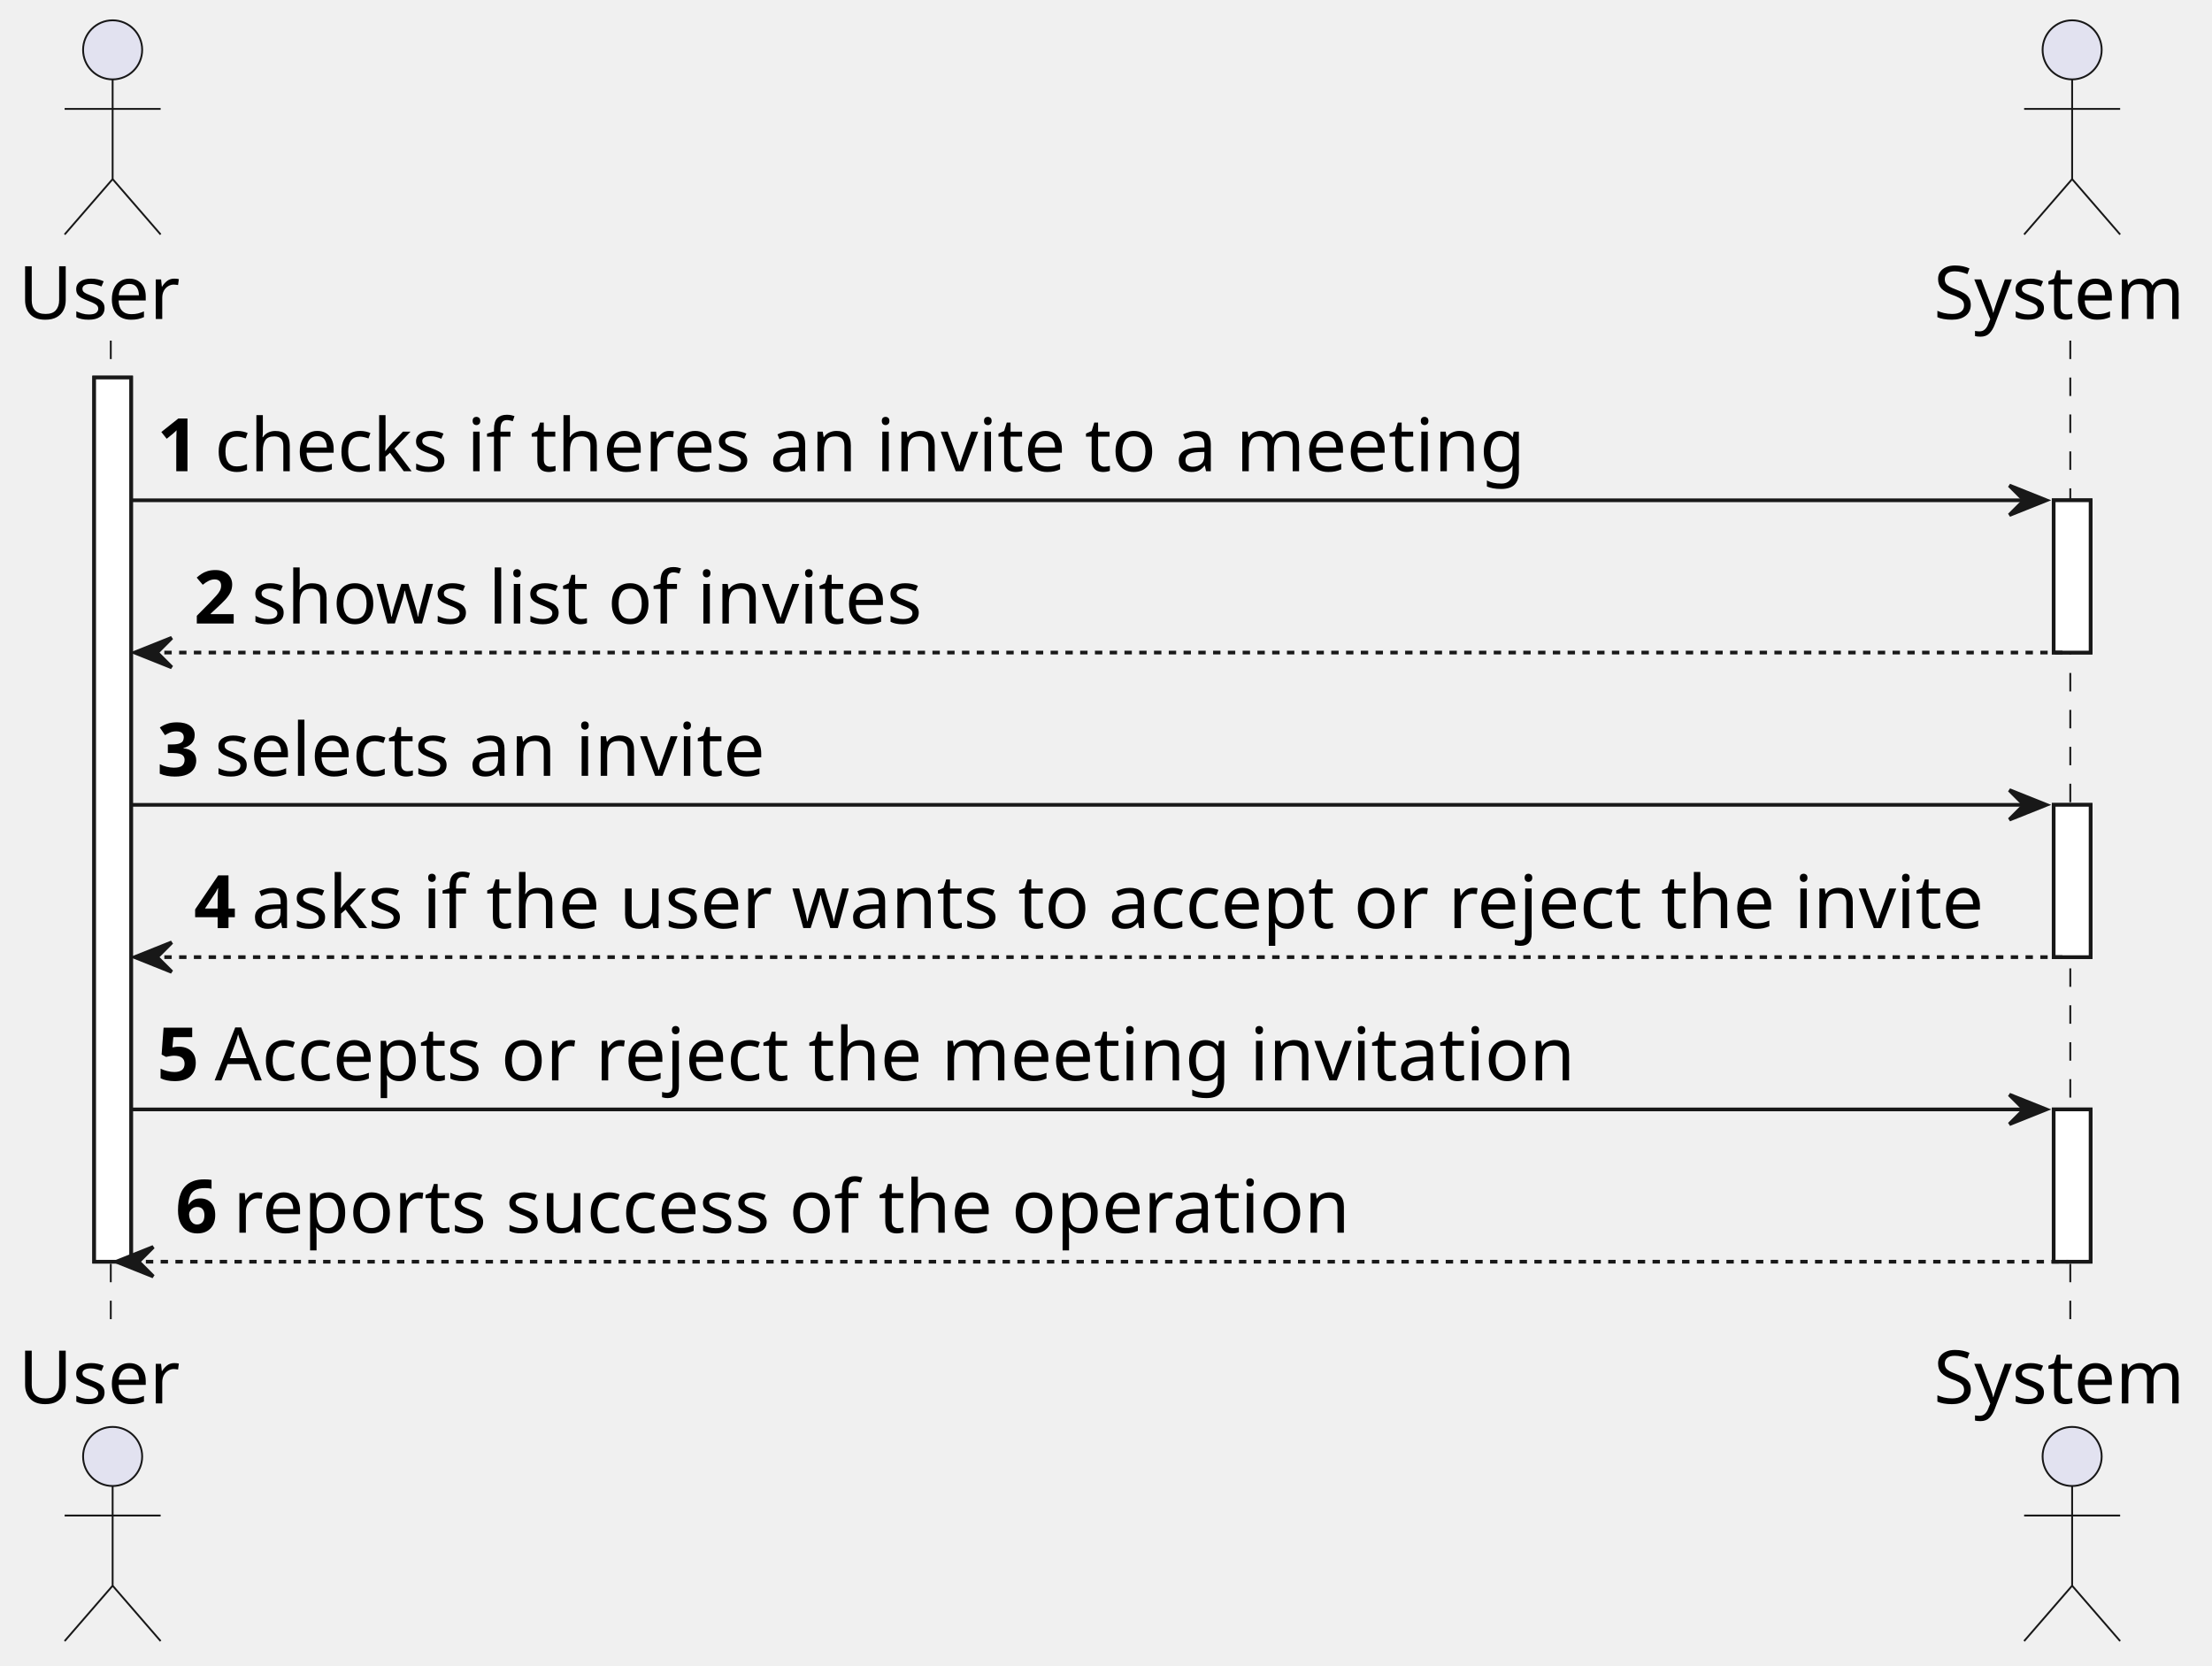
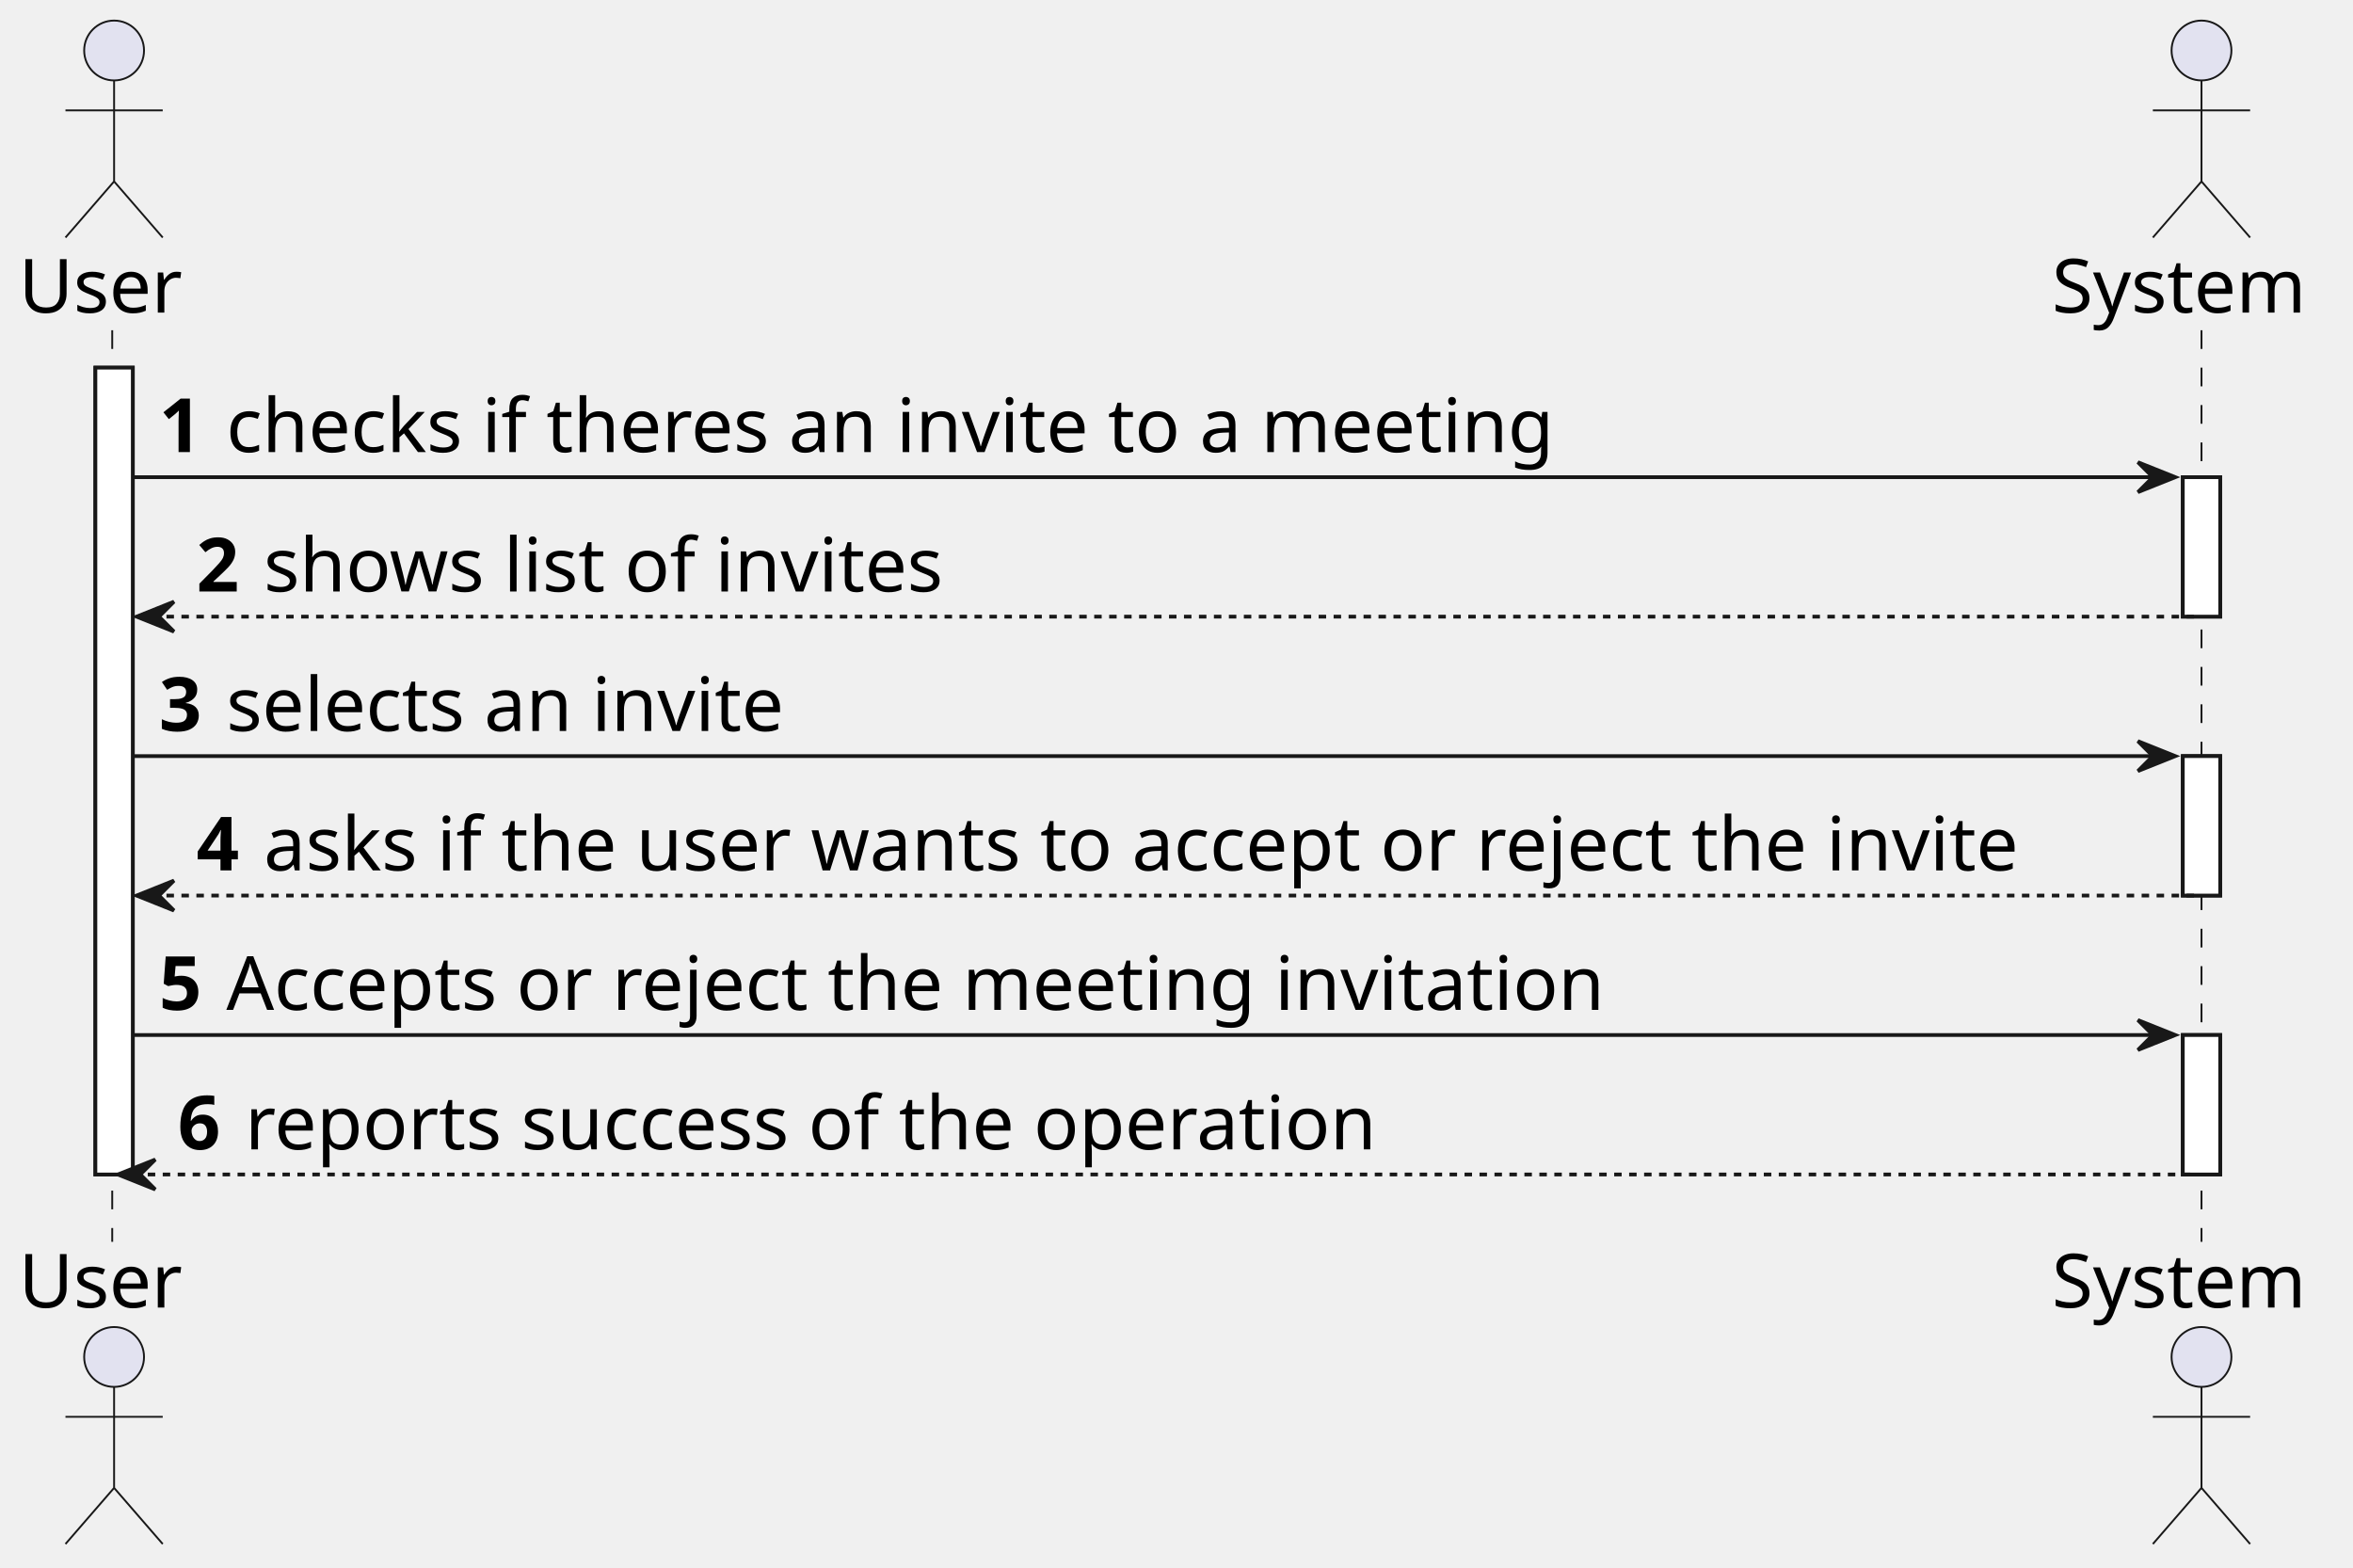
- <svg xmlns="http://www.w3.org/2000/svg" contentStyleType="text/css" height="451px" preserveAspectRatio="none" style="width:599px;height:451px;background:#FFFFFF;" version="1.1" viewBox="0 0 599 451" width="599px" zoomAndPan="magnify">
+ <svg xmlns="http://www.w3.org/2000/svg" contentStyleType="text/css" height="419px" preserveAspectRatio="none" style="width:629px;height:419px;background:#FFFFFF;" version="1.1" viewBox="0 0 629 419" width="629px" zoomAndPan="magnify">
  <defs />
  <g>
-     <rect fill="#FFFFFF" height="239.44" style="stroke:#181818;stroke-width:1.0;" width="10" x="25.5" y="102.24" />
-     <rect fill="#FFFFFF" height="41.24" style="stroke:#181818;stroke-width:1.0;" width="10" x="556.125" y="135.48" />
-     <rect fill="#FFFFFF" height="41.24" style="stroke:#181818;stroke-width:1.0;" width="10" x="556.125" y="217.96" />
-     <rect fill="#FFFFFF" height="41.24" style="stroke:#181818;stroke-width:1.0;" width="10" x="556.125" y="300.44" />
-     <line style="stroke:#181818;stroke-width:0.5;stroke-dasharray:5.0,5.0;" x1="30" x2="30" y1="92.24" y2="359.68" />
-     <line style="stroke:#181818;stroke-width:0.5;stroke-dasharray:5.0,5.0;" x1="560.625" x2="560.625" y1="92.24" y2="359.68" />
-     <text fill="#000000" font-family="sans-serif" font-size="20" lengthAdjust="spacing" textLength="45" x="5" y="86.38">User</text>
+     <rect fill="#FFFFFF" height="215.688" style="stroke:#181818;stroke-width:1.0;" width="10" x="25.5" y="98.281" />
+     <rect fill="#FFFFFF" height="37.281" style="stroke:#181818;stroke-width:1.0;" width="10" x="583.5" y="127.562" />
+     <rect fill="#FFFFFF" height="37.281" style="stroke:#181818;stroke-width:1.0;" width="10" x="583.5" y="202.125" />
+     <rect fill="#FFFFFF" height="37.281" style="stroke:#181818;stroke-width:1.0;" width="10" x="583.5" y="276.688" />
+     <line style="stroke:#181818;stroke-width:0.5;stroke-dasharray:5.0,5.0;" x1="30" x2="30" y1="88.281" y2="331.969" />
+     <line style="stroke:#181818;stroke-width:0.5;stroke-dasharray:5.0,5.0;" x1="588.5" x2="588.5" y1="88.281" y2="331.969" />
+     <text fill="#000000" font-family="sans-serif" font-size="20" lengthAdjust="spacing" textLength="45" x="5" y="83.564">User</text>
    <ellipse cx="30.5" cy="13.5" fill="#E2E2F0" rx="8" ry="8" style="stroke:#181818;stroke-width:0.5;" />
    <path d="M30.5,21.5 L30.5,48.5 M17.5,29.5 L43.5,29.5 M30.5,48.5 L17.5,63.5 M30.5,48.5 L43.5,63.5 " fill="none" style="stroke:#181818;stroke-width:0.5;" />
-     <text fill="#000000" font-family="sans-serif" font-size="20" lengthAdjust="spacing" textLength="45" x="5" y="380.06">User</text>
-     <ellipse cx="30.5" cy="394.42" fill="#E2E2F0" rx="8" ry="8" style="stroke:#181818;stroke-width:0.5;" />
-     <path d="M30.5,402.42 L30.5,429.42 M17.5,410.42 L43.5,410.42 M30.5,429.42 L17.5,444.42 M30.5,429.42 L43.5,444.42 " fill="none" style="stroke:#181818;stroke-width:0.5;" />
-     <text fill="#000000" font-family="sans-serif" font-size="20" lengthAdjust="spacing" textLength="69" x="523.625" y="86.38">System</text>
-     <ellipse cx="561.125" cy="13.5" fill="#E2E2F0" rx="8" ry="8" style="stroke:#181818;stroke-width:0.5;" />
-     <path d="M561.125,21.5 L561.125,48.5 M548.125,29.5 L574.125,29.5 M561.125,48.5 L548.125,63.5 M561.125,48.5 L574.125,63.5 " fill="none" style="stroke:#181818;stroke-width:0.5;" />
-     <text fill="#000000" font-family="sans-serif" font-size="20" lengthAdjust="spacing" textLength="69" x="523.625" y="380.06">System</text>
-     <ellipse cx="561.125" cy="394.42" fill="#E2E2F0" rx="8" ry="8" style="stroke:#181818;stroke-width:0.5;" />
-     <path d="M561.125,402.42 L561.125,429.42 M548.125,410.42 L574.125,410.42 M561.125,429.42 L548.125,444.42 M561.125,429.42 L574.125,444.42 " fill="none" style="stroke:#181818;stroke-width:0.5;" />
-     <rect fill="#FFFFFF" height="239.44" style="stroke:#181818;stroke-width:1.0;" width="10" x="25.5" y="102.24" />
-     <rect fill="#FFFFFF" height="41.24" style="stroke:#181818;stroke-width:1.0;" width="10" x="556.125" y="135.48" />
-     <rect fill="#FFFFFF" height="41.24" style="stroke:#181818;stroke-width:1.0;" width="10" x="556.125" y="217.96" />
-     <rect fill="#FFFFFF" height="41.24" style="stroke:#181818;stroke-width:1.0;" width="10" x="556.125" y="300.44" />
-     <polygon fill="#181818" points="544.125,131.48,554.125,135.48,544.125,139.48,548.125,135.48" style="stroke:#181818;stroke-width:1.0;" />
-     <line style="stroke:#181818;stroke-width:1.0;" x1="35.5" x2="550.125" y1="135.48" y2="135.48" />
-     <text fill="#000000" font-family="sans-serif" font-size="20" font-weight="bold" lengthAdjust="spacing" textLength="11.625" x="42.5" y="127.62">1</text>
-     <text fill="#000000" font-family="sans-serif" font-size="20" lengthAdjust="spacing" textLength="364" x="58.125" y="127.62">checks if theres an invite to a meeting</text>
-     <polygon fill="#181818" points="46.5,172.72,36.5,176.72,46.5,180.72,42.5,176.72" style="stroke:#181818;stroke-width:1.0;" />
-     <line style="stroke:#181818;stroke-width:1.0;stroke-dasharray:2.0,2.0;" x1="40.5" x2="560.125" y1="176.72" y2="176.72" />
-     <text fill="#000000" font-family="sans-serif" font-size="20" font-weight="bold" lengthAdjust="spacing" textLength="11.625" x="52.5" y="168.86">2</text>
-     <text fill="#000000" font-family="sans-serif" font-size="20" lengthAdjust="spacing" textLength="190" x="68.125" y="168.86">shows list of invites</text>
-     <polygon fill="#181818" points="544.125,213.96,554.125,217.96,544.125,221.96,548.125,217.96" style="stroke:#181818;stroke-width:1.0;" />
-     <line style="stroke:#181818;stroke-width:1.0;" x1="35.5" x2="550.125" y1="217.96" y2="217.96" />
-     <text fill="#000000" font-family="sans-serif" font-size="20" font-weight="bold" lengthAdjust="spacing" textLength="11.625" x="42.5" y="210.1">3</text>
-     <text fill="#000000" font-family="sans-serif" font-size="20" lengthAdjust="spacing" textLength="153" x="58.125" y="210.1">selects an invite</text>
-     <polygon fill="#181818" points="46.5,255.2,36.5,259.2,46.5,263.2,42.5,259.2" style="stroke:#181818;stroke-width:1.0;" />
-     <line style="stroke:#181818;stroke-width:1.0;stroke-dasharray:2.0,2.0;" x1="40.5" x2="560.125" y1="259.2" y2="259.2" />
-     <text fill="#000000" font-family="sans-serif" font-size="20" font-weight="bold" lengthAdjust="spacing" textLength="11.625" x="52.5" y="251.34">4</text>
-     <text fill="#000000" font-family="sans-serif" font-size="20" lengthAdjust="spacing" textLength="481" x="68.125" y="251.34">asks if the user wants to accept or reject the invite</text>
-     <polygon fill="#181818" points="544.125,296.44,554.125,300.44,544.125,304.44,548.125,300.44" style="stroke:#181818;stroke-width:1.0;" />
-     <line style="stroke:#181818;stroke-width:1.0;" x1="35.5" x2="550.125" y1="300.44" y2="300.44" />
-     <text fill="#000000" font-family="sans-serif" font-size="20" font-weight="bold" lengthAdjust="spacing" textLength="11.625" x="42.5" y="292.58">5</text>
-     <text fill="#000000" font-family="sans-serif" font-size="20" lengthAdjust="spacing" textLength="379" x="58.125" y="292.58">Accepts or reject the meeting invitation</text>
-     <polygon fill="#181818" points="41.5,337.68,31.5,341.68,41.5,345.68,37.5,341.68" style="stroke:#181818;stroke-width:1.0;" />
-     <line style="stroke:#181818;stroke-width:1.0;stroke-dasharray:2.0,2.0;" x1="35.5" x2="560.125" y1="341.68" y2="341.68" />
-     <text fill="#000000" font-family="sans-serif" font-size="20" font-weight="bold" lengthAdjust="spacing" textLength="11.625" x="47.5" y="333.82">6</text>
-     <text fill="#000000" font-family="sans-serif" font-size="20" lengthAdjust="spacing" textLength="311" x="63.125" y="333.82">reports success of the operation</text>
+     <text fill="#000000" font-family="sans-serif" font-size="20" lengthAdjust="spacing" textLength="45" x="5" y="349.533">User</text>
+     <ellipse cx="30.5" cy="362.75" fill="#E2E2F0" rx="8" ry="8" style="stroke:#181818;stroke-width:0.5;" />
+     <path d="M30.5,370.75 L30.5,397.75 M17.5,378.75 L43.5,378.75 M30.5,397.75 L17.5,412.75 M30.5,397.75 L43.5,412.75 " fill="none" style="stroke:#181818;stroke-width:0.5;" />
+     <text fill="#000000" font-family="sans-serif" font-size="20" lengthAdjust="spacing" textLength="74" x="548.5" y="83.564">System</text>
+     <ellipse cx="588.5" cy="13.5" fill="#E2E2F0" rx="8" ry="8" style="stroke:#181818;stroke-width:0.5;" />
+     <path d="M588.5,21.5 L588.5,48.5 M575.5,29.5 L601.5,29.5 M588.5,48.5 L575.5,63.5 M588.5,48.5 L601.5,63.5 " fill="none" style="stroke:#181818;stroke-width:0.5;" />
+     <text fill="#000000" font-family="sans-serif" font-size="20" lengthAdjust="spacing" textLength="74" x="548.5" y="349.533">System</text>
+     <ellipse cx="588.5" cy="362.75" fill="#E2E2F0" rx="8" ry="8" style="stroke:#181818;stroke-width:0.5;" />
+     <path d="M588.5,370.75 L588.5,397.75 M575.5,378.75 L601.5,378.75 M588.5,397.75 L575.5,412.75 M588.5,397.75 L601.5,412.75 " fill="none" style="stroke:#181818;stroke-width:0.5;" />
+     <rect fill="#FFFFFF" height="215.688" style="stroke:#181818;stroke-width:1.0;" width="10" x="25.5" y="98.281" />
+     <rect fill="#FFFFFF" height="37.281" style="stroke:#181818;stroke-width:1.0;" width="10" x="583.5" y="127.562" />
+     <rect fill="#FFFFFF" height="37.281" style="stroke:#181818;stroke-width:1.0;" width="10" x="583.5" y="202.125" />
+     <rect fill="#FFFFFF" height="37.281" style="stroke:#181818;stroke-width:1.0;" width="10" x="583.5" y="276.688" />
+     <polygon fill="#181818" points="571.5,123.562,581.5,127.562,571.5,131.562,575.5,127.562" style="stroke:#181818;stroke-width:1.0;" />
+     <line style="stroke:#181818;stroke-width:1.0;" x1="35.5" x2="577.5" y1="127.562" y2="127.562" />
+     <text fill="#000000" font-family="sans-serif" font-size="20" font-weight="bold" lengthAdjust="spacing" textLength="14" x="42.5" y="120.846">1</text>
+     <text fill="#000000" font-family="sans-serif" font-size="20" lengthAdjust="spacing" textLength="384" x="60.5" y="120.846">checks if theres an invite to a meeting</text>
+     <polygon fill="#181818" points="46.5,160.844,36.5,164.844,46.5,168.844,42.5,164.844" style="stroke:#181818;stroke-width:1.0;" />
+     <line style="stroke:#181818;stroke-width:1.0;stroke-dasharray:2.0,2.0;" x1="40.5" x2="587.5" y1="164.844" y2="164.844" />
+     <text fill="#000000" font-family="sans-serif" font-size="20" font-weight="bold" lengthAdjust="spacing" textLength="14" x="52.5" y="158.127">2</text>
+     <text fill="#000000" font-family="sans-serif" font-size="20" lengthAdjust="spacing" textLength="195" x="70.5" y="158.127">shows list of invites</text>
+     <polygon fill="#181818" points="571.5,198.125,581.5,202.125,571.5,206.125,575.5,202.125" style="stroke:#181818;stroke-width:1.0;" />
+     <line style="stroke:#181818;stroke-width:1.0;" x1="35.5" x2="577.5" y1="202.125" y2="202.125" />
+     <text fill="#000000" font-family="sans-serif" font-size="20" font-weight="bold" lengthAdjust="spacing" textLength="14" x="42.5" y="195.408">3</text>
+     <text fill="#000000" font-family="sans-serif" font-size="20" lengthAdjust="spacing" textLength="162" x="60.5" y="195.408">selects an invite</text>
+     <polygon fill="#181818" points="46.5,235.406,36.5,239.406,46.5,243.406,42.5,239.406" style="stroke:#181818;stroke-width:1.0;" />
+     <line style="stroke:#181818;stroke-width:1.0;stroke-dasharray:2.0,2.0;" x1="40.5" x2="587.5" y1="239.406" y2="239.406" />
+     <text fill="#000000" font-family="sans-serif" font-size="20" font-weight="bold" lengthAdjust="spacing" textLength="14" x="52.5" y="232.69">4</text>
+     <text fill="#000000" font-family="sans-serif" font-size="20" lengthAdjust="spacing" textLength="506" x="70.5" y="232.69">asks if the user wants to accept or reject the invite</text>
+     <polygon fill="#181818" points="571.5,272.688,581.5,276.688,571.5,280.688,575.5,276.688" style="stroke:#181818;stroke-width:1.0;" />
+     <line style="stroke:#181818;stroke-width:1.0;" x1="35.5" x2="577.5" y1="276.688" y2="276.688" />
+     <text fill="#000000" font-family="sans-serif" font-size="20" font-weight="bold" lengthAdjust="spacing" textLength="14" x="42.5" y="269.971">5</text>
+     <text fill="#000000" font-family="sans-serif" font-size="20" lengthAdjust="spacing" textLength="398" x="60.5" y="269.971">Accepts or reject the meeting invitation</text>
+     <polygon fill="#181818" points="41.5,309.969,31.5,313.969,41.5,317.969,37.5,313.969" style="stroke:#181818;stroke-width:1.0;" />
+     <line style="stroke:#181818;stroke-width:1.0;stroke-dasharray:2.0,2.0;" x1="35.5" x2="587.5" y1="313.969" y2="313.969" />
+     <text fill="#000000" font-family="sans-serif" font-size="20" font-weight="bold" lengthAdjust="spacing" textLength="14" x="47.5" y="307.252">6</text>
+     <text fill="#000000" font-family="sans-serif" font-size="20" lengthAdjust="spacing" textLength="320" x="65.5" y="307.252">reports success of the operation</text>
  </g>
</svg>
